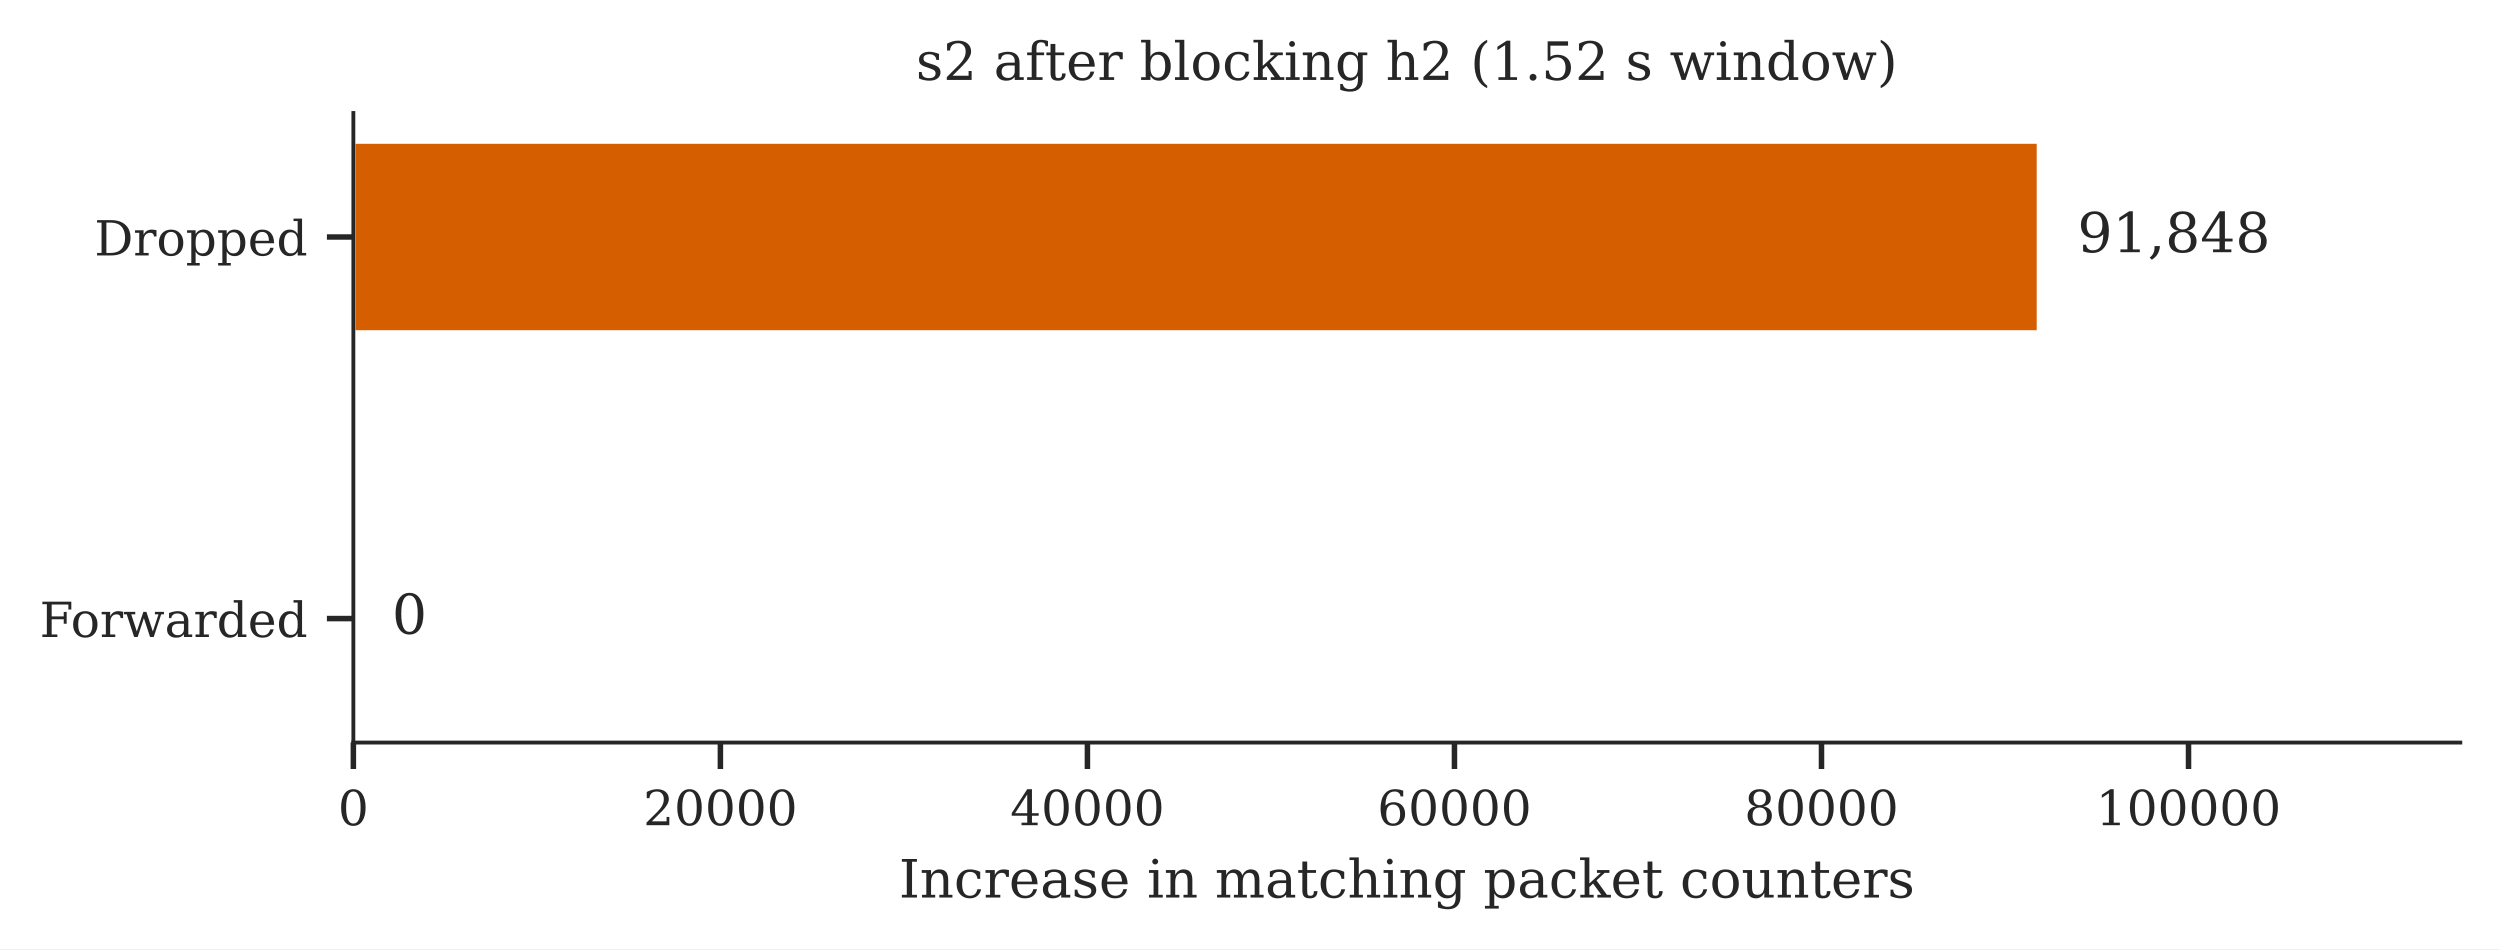
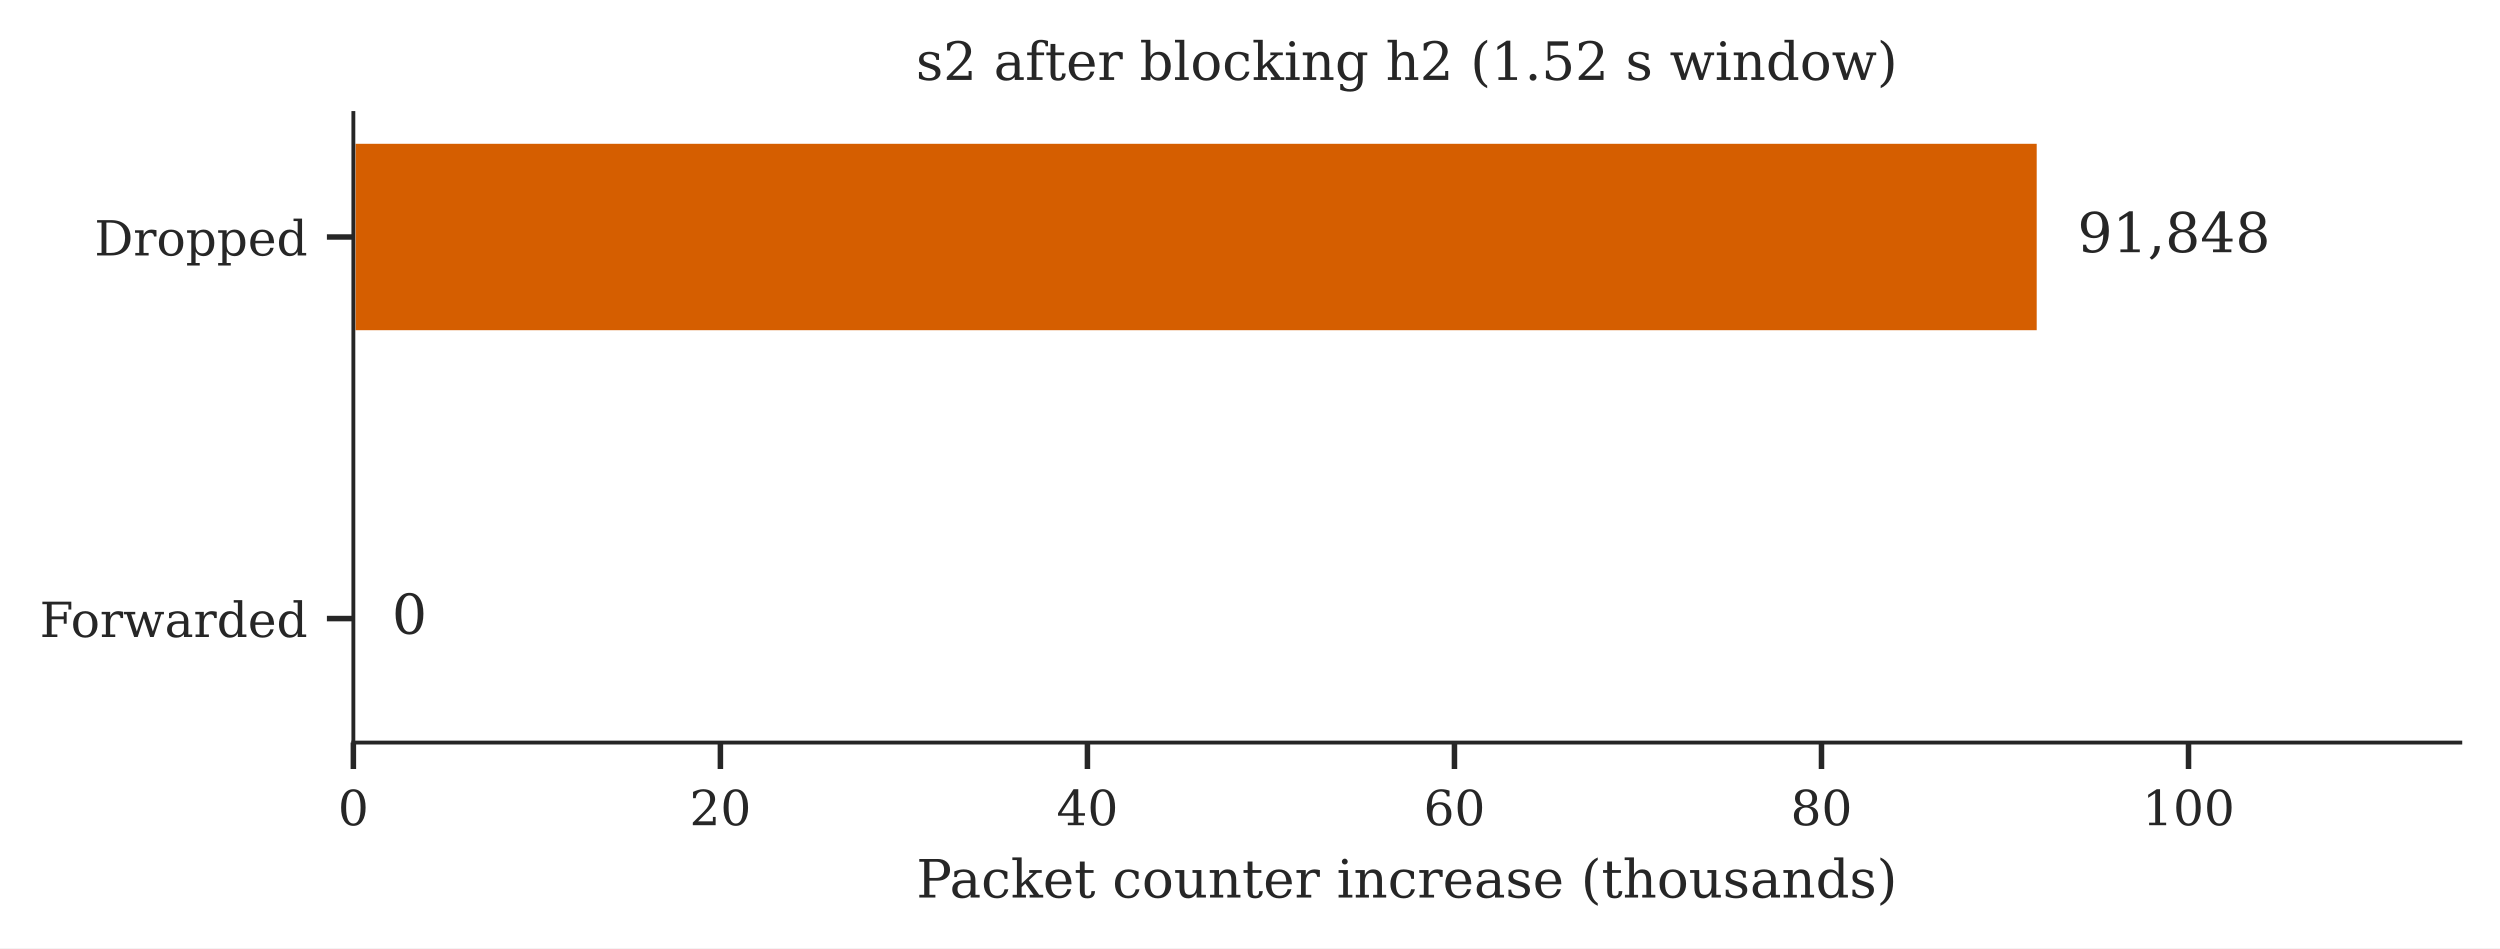
- <svg xmlns="http://www.w3.org/2000/svg" xmlns:xlink="http://www.w3.org/1999/xlink" width="453.407pt" height="172.119pt" viewBox="0 0 453.407 172.119" version="1.1">
+ <svg xmlns="http://www.w3.org/2000/svg" xmlns:xlink="http://www.w3.org/1999/xlink" width="453.407pt" height="171.982pt" viewBox="0 0 453.407 171.982" version="1.1">
  <defs>
    <style type="text/css">*{stroke-linejoin: round; stroke-linecap: butt}</style>
  </defs>
  <g id="figure_1">
    <g id="patch_1">
-       <path d="M 0 172.119  L 453.407 172.119  L 453.407 0  L 0 0  z " style="fill: #ffffff" />
+       <path d="M 0 171.982  L 453.407 171.982  L 453.407 0  L 0 0  z " style="fill: #ffffff" />
    </g>
    <g id="axes_1">
      <g id="patch_2">
        <path d="M 64.087 134.674  L 446.207 134.674  L 446.207 20.494  L 64.087 20.494  z " style="fill: #ffffff" />
      </g>
      <g id="matplotlib.axis_1">
        <g id="xtick_1">
          <g id="line2d_1">
            <defs>
-               <path id="m60c4604e67" d="M 0 0  L 0 4.8  " style="stroke: #262626" />
+               <path id="ma1ef050f40" d="M 0 0  L 0 4.8  " style="stroke: #262626" />
            </defs>
            <g>
-               <use xlink:href="#m60c4604e67" x="64.087" y="134.674" style="fill: #262626; stroke: #262626" />
+               <use xlink:href="#ma1ef050f40" x="64.087" y="134.674" style="fill: #262626; stroke: #262626" />
            </g>
          </g>
          <g id="text_1">
            <text style="fill: #262626; font: 8.8px 'DejaVu Serif'; text-anchor: middle" x="64.087" y="149.661" transform="rotate(-0 64.087 149.6611)">0</text>
          </g>
        </g>
        <g id="xtick_2">
          <g id="line2d_2">
            <g>
-               <use xlink:href="#m60c4604e67" x="130.653" y="134.674" style="fill: #262626; stroke: #262626" />
+               <use xlink:href="#ma1ef050f40" x="130.653" y="134.674" style="fill: #262626; stroke: #262626" />
            </g>
          </g>
          <g id="text_2">
-             <text style="fill: #262626; font: 8.8px 'DejaVu Serif'; text-anchor: middle" x="130.653" y="149.661" transform="rotate(-0 130.6526 149.6611)">20000</text>
+             <text style="fill: #262626; font: 8.8px 'DejaVu Serif'; text-anchor: middle" x="130.653" y="149.661" transform="rotate(-0 130.6526 149.6611)">20</text>
          </g>
        </g>
        <g id="xtick_3">
          <g id="line2d_3">
            <g>
-               <use xlink:href="#m60c4604e67" x="197.218" y="134.674" style="fill: #262626; stroke: #262626" />
+               <use xlink:href="#ma1ef050f40" x="197.218" y="134.674" style="fill: #262626; stroke: #262626" />
            </g>
          </g>
          <g id="text_3">
-             <text style="fill: #262626; font: 8.8px 'DejaVu Serif'; text-anchor: middle" x="197.218" y="149.661" transform="rotate(-0 197.2183 149.6611)">40000</text>
+             <text style="fill: #262626; font: 8.8px 'DejaVu Serif'; text-anchor: middle" x="197.218" y="149.661" transform="rotate(-0 197.2183 149.6611)">40</text>
          </g>
        </g>
        <g id="xtick_4">
          <g id="line2d_4">
            <g>
-               <use xlink:href="#m60c4604e67" x="263.784" y="134.674" style="fill: #262626; stroke: #262626" />
+               <use xlink:href="#ma1ef050f40" x="263.784" y="134.674" style="fill: #262626; stroke: #262626" />
            </g>
          </g>
          <g id="text_4">
-             <text style="fill: #262626; font: 8.8px 'DejaVu Serif'; text-anchor: middle" x="263.784" y="149.661" transform="rotate(-0 263.7839 149.6611)">60000</text>
+             <text style="fill: #262626; font: 8.8px 'DejaVu Serif'; text-anchor: middle" x="263.784" y="149.661" transform="rotate(-0 263.7839 149.6611)">60</text>
          </g>
        </g>
        <g id="xtick_5">
          <g id="line2d_5">
            <g>
-               <use xlink:href="#m60c4604e67" x="330.35" y="134.674" style="fill: #262626; stroke: #262626" />
+               <use xlink:href="#ma1ef050f40" x="330.35" y="134.674" style="fill: #262626; stroke: #262626" />
            </g>
          </g>
          <g id="text_5">
-             <text style="fill: #262626; font: 8.8px 'DejaVu Serif'; text-anchor: middle" x="330.35" y="149.661" transform="rotate(-0 330.3495 149.6611)">80000</text>
+             <text style="fill: #262626; font: 8.8px 'DejaVu Serif'; text-anchor: middle" x="330.35" y="149.661" transform="rotate(-0 330.3495 149.6611)">80</text>
          </g>
        </g>
        <g id="xtick_6">
          <g id="line2d_6">
            <g>
-               <use xlink:href="#m60c4604e67" x="396.915" y="134.674" style="fill: #262626; stroke: #262626" />
+               <use xlink:href="#ma1ef050f40" x="396.915" y="134.674" style="fill: #262626; stroke: #262626" />
            </g>
          </g>
          <g id="text_6">
-             <text style="fill: #262626; font: 8.8px 'DejaVu Serif'; text-anchor: middle" x="396.915" y="149.661" transform="rotate(-0 396.9152 149.6611)">100000</text>
+             <text style="fill: #262626; font: 8.8px 'DejaVu Serif'; text-anchor: middle" x="396.915" y="149.661" transform="rotate(-0 396.9152 149.6611)">100</text>
          </g>
        </g>
        <g id="text_7">
-           <text style="fill: #262626; font: 9.6px 'DejaVu Serif'; text-anchor: middle" x="255.147" y="162.786" transform="rotate(-0 255.147 162.7858)">Increase in matching packet counters</text>
+           <text style="fill: #262626; font: 9.6px 'DejaVu Serif'; text-anchor: middle" x="255.147" y="162.786" transform="rotate(-0 255.147 162.7858)">Packet counter increase (thousands)</text>
        </g>
      </g>
      <g id="matplotlib.axis_2">
        <g id="ytick_1">
          <g id="line2d_7">
            <defs>
-               <path id="m269ab79052" d="M 0 0  L -4.8 0  " style="stroke: #262626" />
+               <path id="mc0b151d0ae" d="M 0 0  L -4.8 0  " style="stroke: #262626" />
            </defs>
            <g>
-               <use xlink:href="#m269ab79052" x="64.087" y="42.984" style="fill: #262626; stroke: #262626" />
+               <use xlink:href="#mc0b151d0ae" x="64.087" y="42.984" style="fill: #262626; stroke: #262626" />
            </g>
          </g>
          <g id="text_8">
            <text style="fill: #262626; font: 8.8px 'DejaVu Serif'; text-anchor: end" x="55.787" y="46.328" transform="rotate(-0 55.787 46.32781)">Dropped</text>
          </g>
        </g>
        <g id="ytick_2">
          <g id="line2d_8">
            <g>
-               <use xlink:href="#m269ab79052" x="64.087" y="112.184" style="fill: #262626; stroke: #262626" />
+               <use xlink:href="#mc0b151d0ae" x="64.087" y="112.184" style="fill: #262626; stroke: #262626" />
            </g>
          </g>
          <g id="text_9">
            <text style="fill: #262626; font: 8.8px 'DejaVu Serif'; text-anchor: end" x="55.787" y="115.528" transform="rotate(-0 55.787 115.5278)">Forwarded</text>
          </g>
        </g>
      </g>
      <g id="patch_3">
-         <path d="M 64.087 25.684  L 369.783 25.684  L 369.783 60.285  L 64.087 60.285  z " clip-path="url(#p41cfb5478a)" style="fill: #d55e00; stroke: #ffffff; stroke-width: 0.8; stroke-linejoin: miter" />
+         <path d="M 64.087 25.684  L 369.783 25.684  L 369.783 60.285  L 64.087 60.285  z " clip-path="url(#p78cdbf7071)" style="fill: #d55e00; stroke: #ffffff; stroke-width: 0.8; stroke-linejoin: miter" />
      </g>
      <g id="patch_4">
-         <path d="M 64.087 94.885  L 64.087 94.885  L 64.087 129.484  L 64.087 129.484  z " clip-path="url(#p41cfb5478a)" style="fill: #0072b2; stroke: #ffffff; stroke-width: 0.8; stroke-linejoin: miter" />
+         <path d="M 64.087 94.885  L 64.087 94.885  L 64.087 129.484  L 64.087 129.484  z " clip-path="url(#p78cdbf7071)" style="fill: #0072b2; stroke: #ffffff; stroke-width: 0.8; stroke-linejoin: miter" />
      </g>
      <g id="patch_5">
        <path d="M 64.087 134.674  L 64.087 20.494  " style="fill: none; stroke: #262626; stroke-width: 0.7; stroke-linejoin: miter; stroke-linecap: square" />
      </g>
      <g id="patch_6">
        <path d="M 64.087 134.674  L 446.207 134.674  " style="fill: none; stroke: #262626; stroke-width: 0.7; stroke-linejoin: miter; stroke-linecap: square" />
      </g>
      <g id="text_10">
        <text style="fill: #262626; font: 10px 'DejaVu Serif'; text-anchor: start" x="376.783" y="45.744" transform="rotate(-0 376.783 45.74388)">91,848</text>
      </g>
      <g id="text_11">
        <text style="fill: #262626; font: 10px 'DejaVu Serif'; text-anchor: start" x="71.087" y="114.944" transform="rotate(-0 71.087 114.9439)">0</text>
      </g>
      <g id="text_12">
        <text style="fill: #262626; font: 9.6px 'DejaVu Serif'; text-anchor: middle" x="255.147" y="14.495" transform="rotate(-0 255.147 14.4945)">s2 after blocking h2 (1.52 s window)</text>
      </g>
    </g>
  </g>
  <defs>
-     <clipPath id="p41cfb5478a">
+     <clipPath id="p78cdbf7071">
      <rect x="64.087" y="20.494" width="382.12" height="114.18" />
    </clipPath>
  </defs>
</svg>
